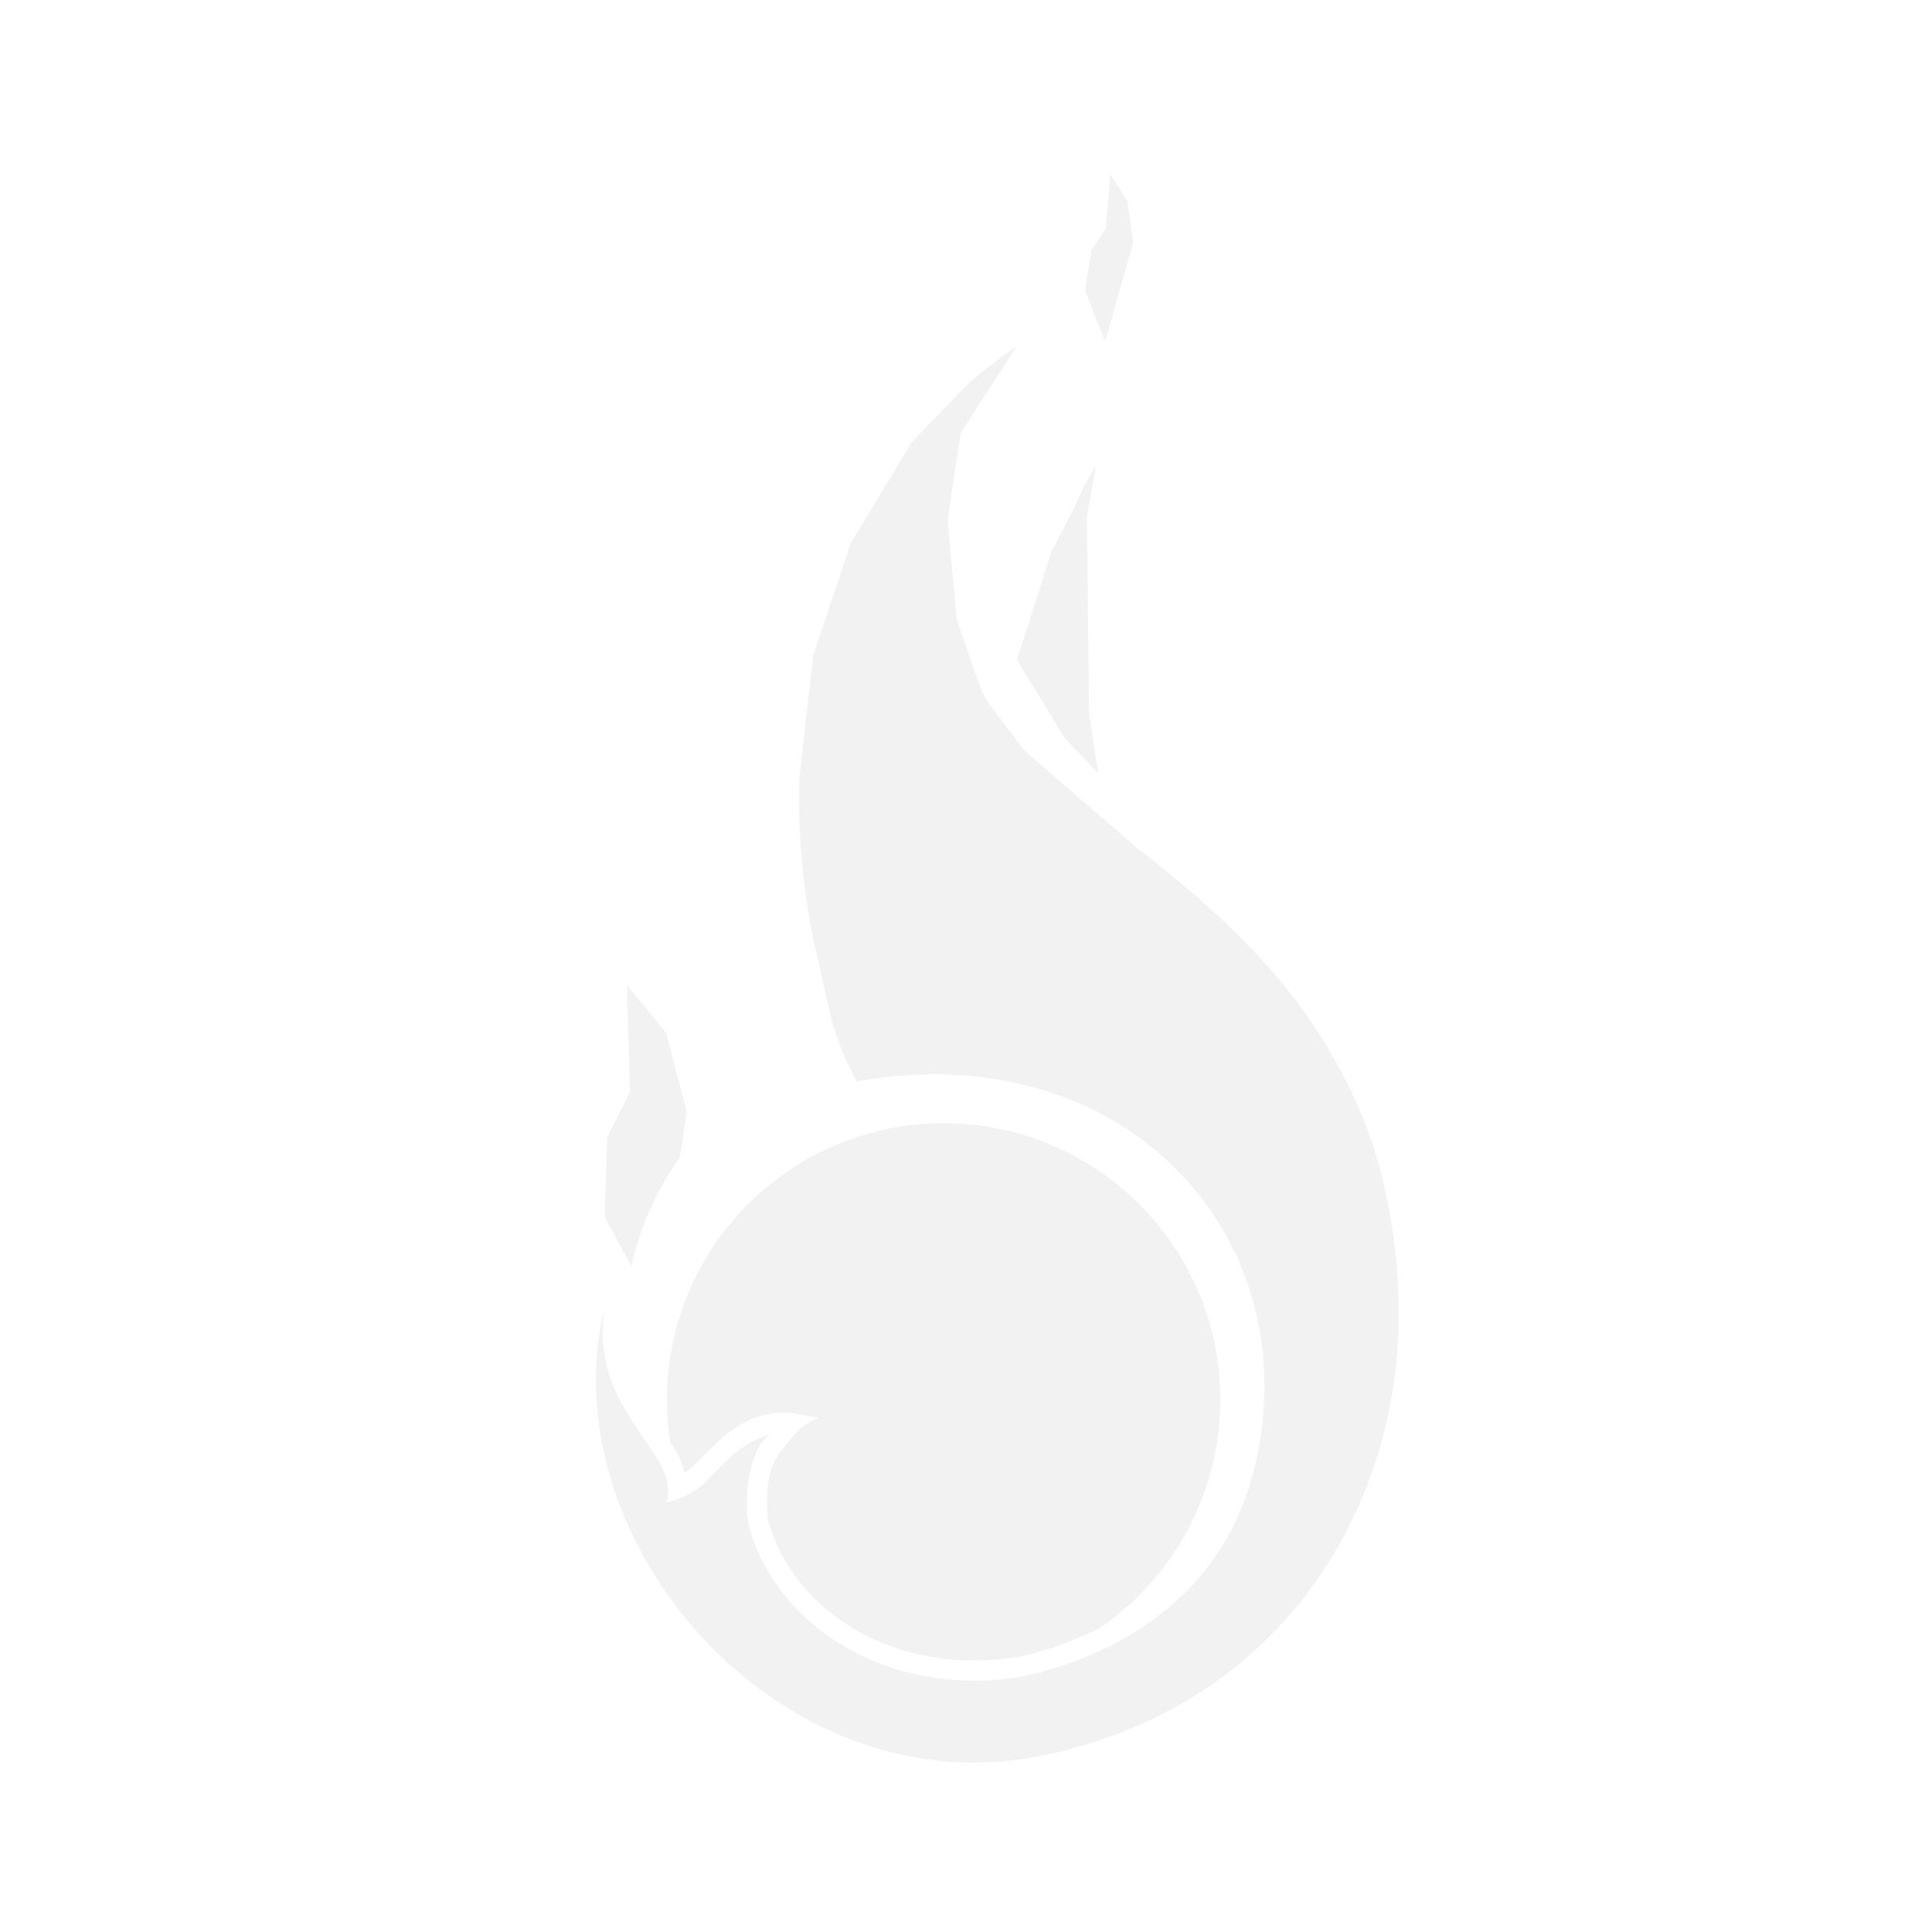
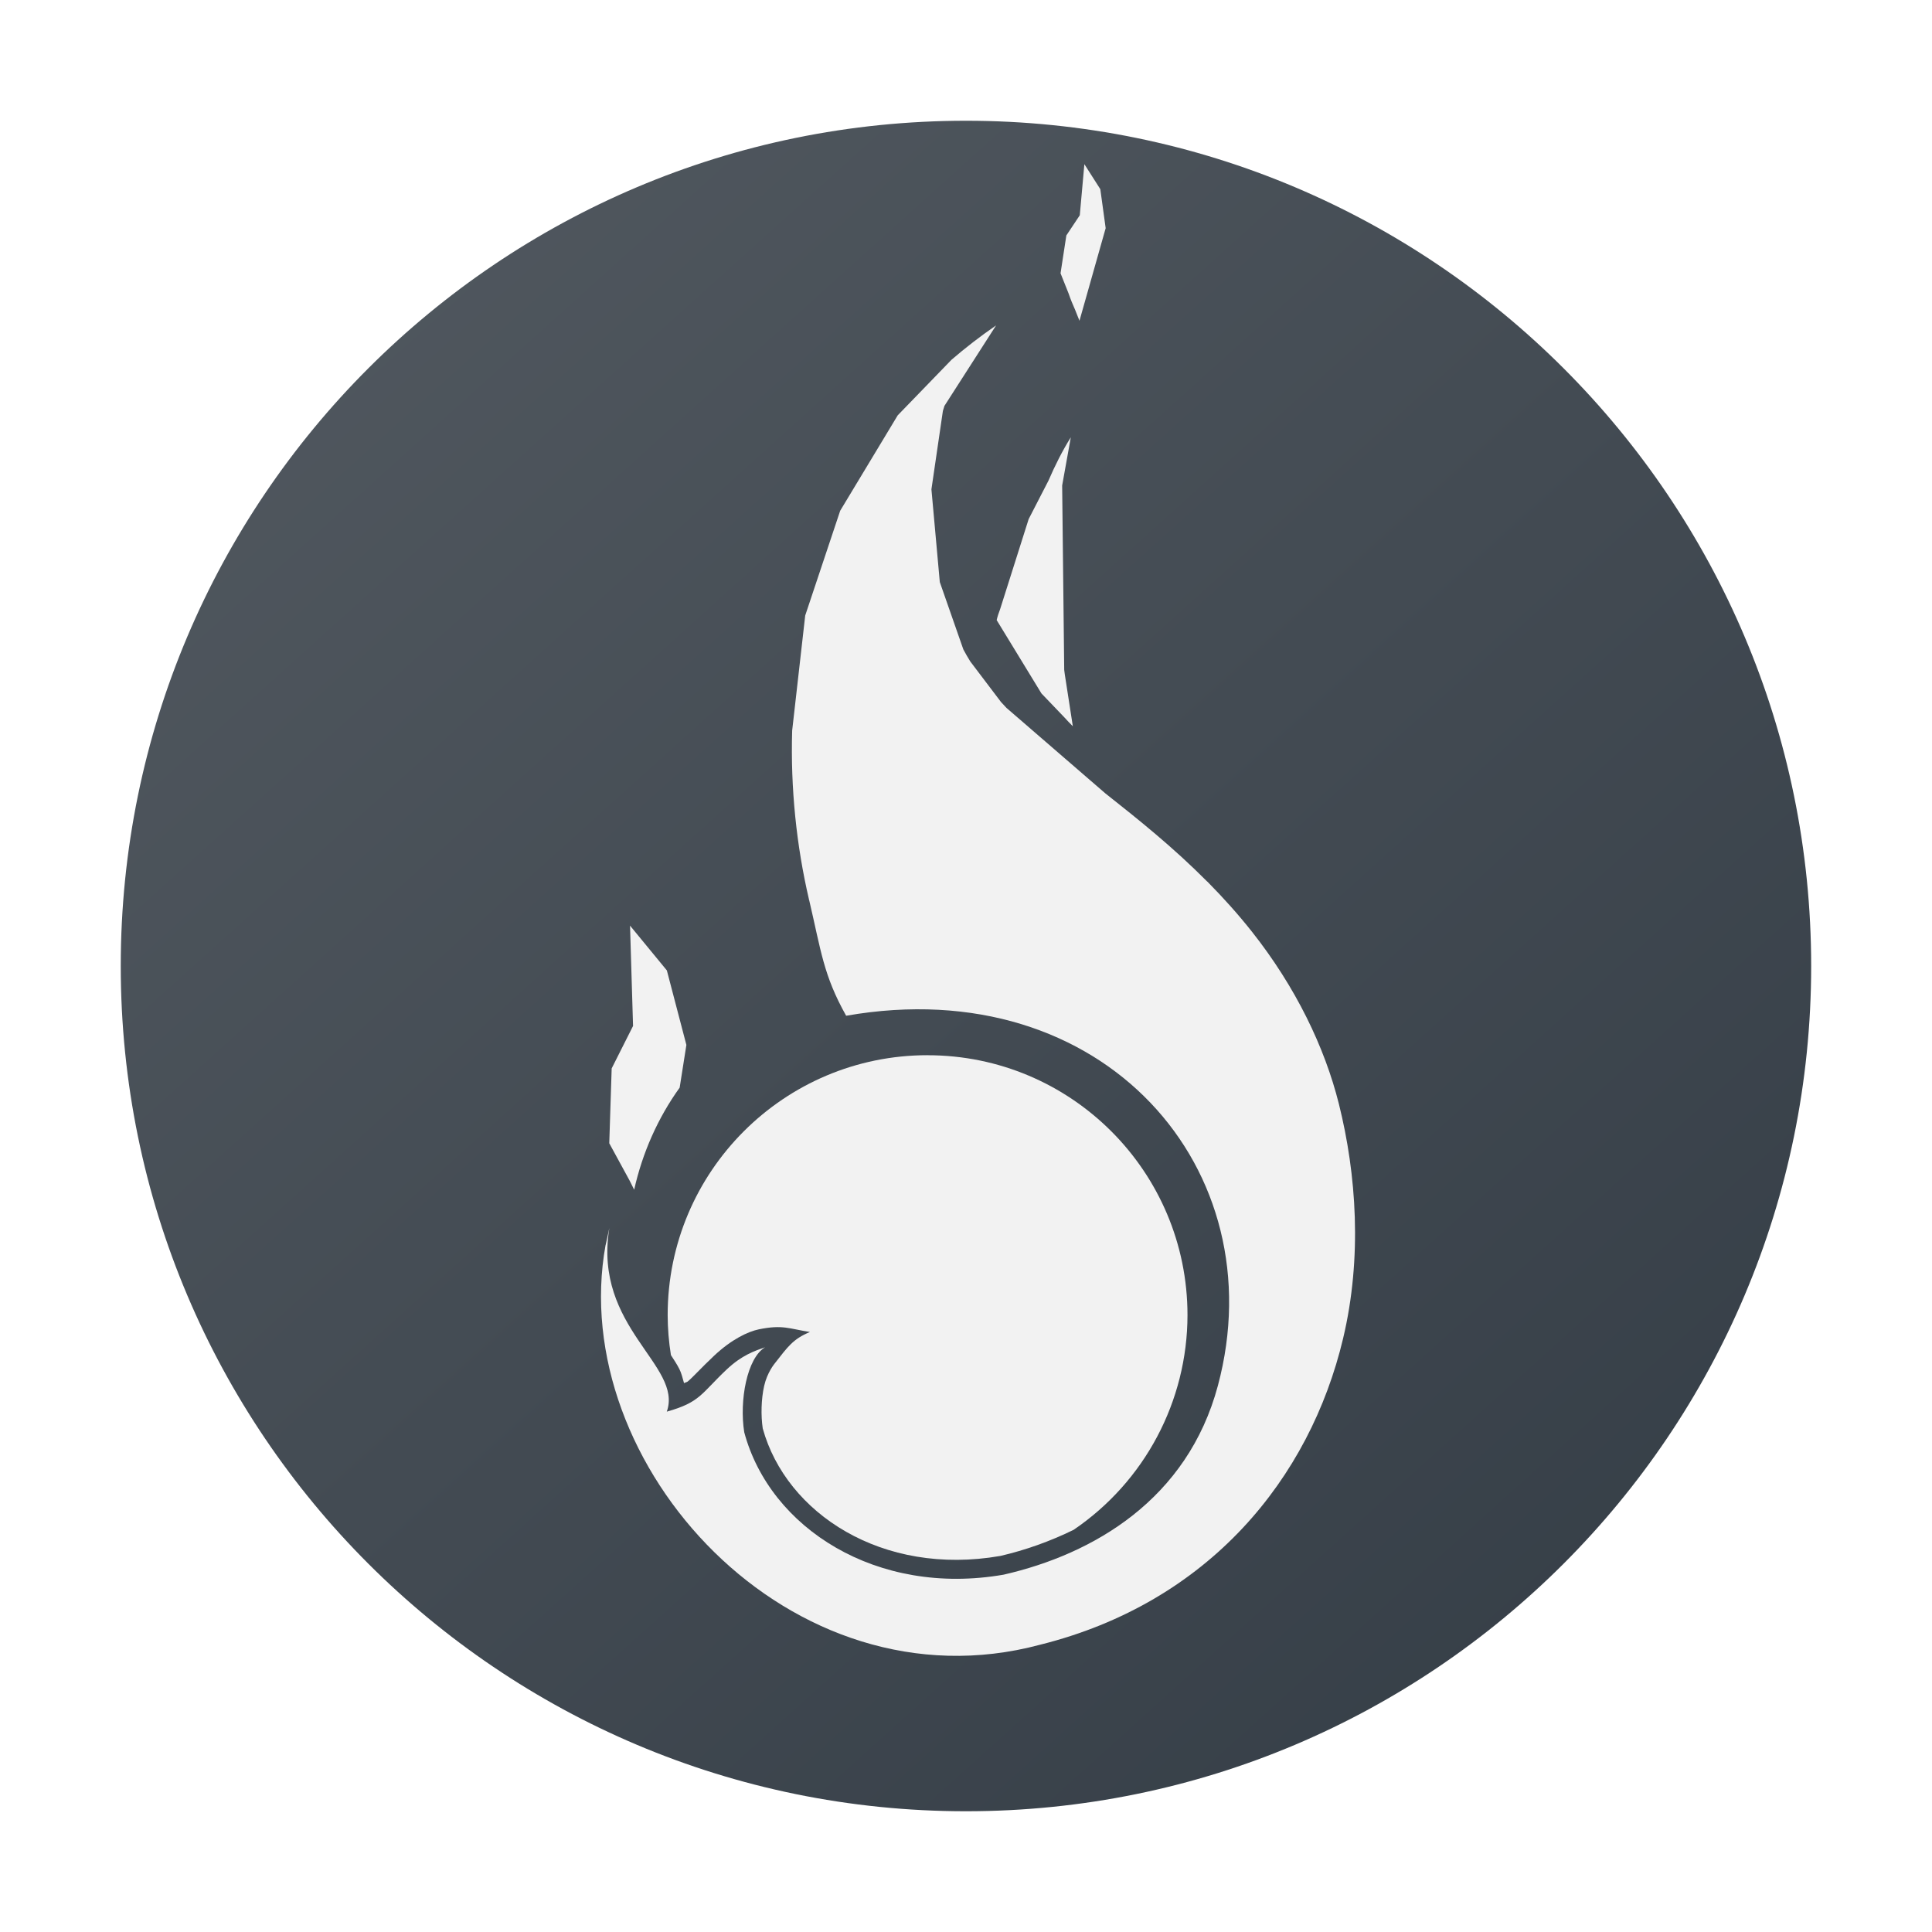
- <svg xmlns="http://www.w3.org/2000/svg" width="48" height="48" viewBox="0 0 12.7 12.7" version="1.1" id="svg2117">
-   <defs id="defs2111" />
-   <g id="layer1" transform="translate(-63.71917,-134.4073)">
-     <path style="opacity:1;fill:#f2f2f2;fill-opacity:1;fill-rule:nonzero;stroke:none;stroke-width:0.03;stroke-linecap:round;stroke-linejoin:round;stroke-miterlimit:4;stroke-dasharray:none;stroke-dashoffset:0;stroke-opacity:1" d="M 70.401,136.684 C 70.29,136.76 70.186,136.841 70.089,136.924 70.089,136.924 70.089,136.924 70.089,136.925 V 136.925 L 70.088,136.925 69.713,137.313 69.31,137.981 69.065,138.714 68.974,139.519 C 68.962,139.923 69.004,140.325 69.092,140.7 L 69.092,140.705 H 69.093 C 69.176,141.062 69.192,141.23 69.352,141.515 71.159,141.198 72.357,142.595 71.953,144.103 71.74,144.899 71.084,145.282 70.454,145.426 69.567,145.58 68.819,145.101 68.639,144.429 68.603,144.207 68.658,143.909 68.785,143.834 68.712,143.86 68.623,143.889 68.516,143.99 68.336,144.159 68.332,144.219 68.097,144.285 68.212,143.961 67.581,143.697 67.695,143.002 67.697,142.986 67.666,143.135 67.669,143.119 67.39,144.655 68.964,146.384 70.709,145.916 71.892,145.621 72.597,144.752 72.83,143.772 72.965,143.206 72.923,142.622 72.801,142.133 72.701,141.734 72.498,141.313 72.192,140.926 72.094,140.802 71.991,140.689 71.887,140.583 L 71.885,140.58 71.876,140.572 C 71.641,140.336 71.398,140.142 71.165,139.957 L 70.474,139.36 C 70.461,139.346 70.449,139.333 70.436,139.319 L 70.221,139.035 C 70.204,139.008 70.188,138.98 70.172,138.951 L 70.008,138.479 69.949,137.83 70.029,137.281 C 70.033,137.27 70.037,137.258 70.04,137.246 Z" id="path1795" />
-     <path style="opacity:1;fill:#f2f2f2;fill-opacity:1;fill-rule:nonzero;stroke:none;stroke-width:0.03;stroke-linecap:round;stroke-linejoin:round;stroke-miterlimit:4;stroke-dasharray:none;stroke-dashoffset:0;stroke-opacity:1" d="M 70.924,137.467 C 70.865,137.562 70.814,137.664 70.768,137.77 L 70.629,138.039 70.429,138.67 C 70.42,138.694 70.411,138.719 70.405,138.746 L 70.719,139.26 70.878,139.427 C 70.898,139.448 70.917,139.469 70.938,139.489 L 70.882,139.127 C 70.881,139.116 70.879,139.106 70.878,139.095 L 70.864,137.805 Z" id="path1793" />
-     <path style="opacity:1;fill:#f2f2f2;fill-opacity:1;fill-rule:nonzero;stroke:none;stroke-width:0.03;stroke-linecap:round;stroke-linejoin:round;stroke-miterlimit:4;stroke-dasharray:none;stroke-dashoffset:0;stroke-opacity:1" d="M 67.84,140.884 67.861,141.586 67.711,141.883 67.694,142.407 67.837,142.67 C 67.848,142.691 67.858,142.712 67.869,142.732 67.926,142.476 68.034,142.231 68.187,142.018 L 68.234,141.719 68.098,141.198 Z" id="path1791" />
-     <path style="opacity:1;fill:#f2f2f2;fill-opacity:1;fill-rule:nonzero;stroke:none;stroke-width:0.028;stroke-linecap:round;stroke-linejoin:round;stroke-miterlimit:4;stroke-dasharray:none;stroke-dashoffset:0;stroke-opacity:1" d="M 69.922,141.791 C 68.917,141.791 68.103,142.605 68.103,143.61 68.103,143.703 68.111,143.797 68.126,143.889 68.146,143.921 68.168,143.953 68.185,143.987 68.2,144.017 68.208,144.052 68.218,144.086 68.223,144.082 68.238,144.079 68.243,144.074 68.282,144.042 68.332,143.984 68.427,143.895 68.55,143.778 68.666,143.725 68.741,143.709 68.909,143.675 68.953,143.705 69.099,143.728 68.98,143.777 68.944,143.831 68.853,143.947 68.85,143.951 68.8,144.011 68.778,144.105 68.758,144.198 68.755,144.312 68.769,144.403 68.933,144.997 69.605,145.439 70.431,145.295 70.606,145.255 70.779,145.193 70.944,145.112 71.442,144.774 71.74,144.212 71.741,143.61 71.741,142.605 70.927,141.791 69.922,141.791 Z" id="path1767" />
-     <path style="opacity:1;fill:#f2f2f2;fill-opacity:1;fill-rule:nonzero;stroke:none;stroke-width:0.03;stroke-linecap:round;stroke-linejoin:round;stroke-miterlimit:4;stroke-dasharray:none;stroke-dashoffset:0;stroke-opacity:1" d="M 71.019,135.555 70.987,135.913 70.893,136.054 70.852,136.319 70.909,136.461 C 70.923,136.503 70.939,136.541 70.954,136.575 L 70.984,136.651 71.051,136.416 C 71.061,136.381 71.071,136.346 71.081,136.309 L 71.168,136.003 71.131,135.73 Z" id="path1797" />
-   </g>
+ <svg xmlns="http://www.w3.org/2000/svg" xmlns:xlink="http://www.w3.org/1999/xlink" width="48" height="48" version="1.1" viewBox="0 0 48 48" id="svg49">
+   <defs id="defs31">
+     <linearGradient id="a">
+       <stop stop-color="#232629" offset="0" id="stop2" />
+       <stop stop-opacity="0" offset="1" id="stop4" />
+     </linearGradient>
+     <linearGradient id="j" x1="10.692" x2="34.026" y1="14.134" y2="29.068" gradientTransform="matrix(0.9899767,0,0,1.010968,1.865848,3.793769)" gradientUnits="userSpaceOnUse">
+       <stop stop-color="#349cd2" offset="0" id="stop7" />
+       <stop stop-color="#2694d9" offset=".74" id="stop9" />
+       <stop stop-color="#0e6daa" offset="1" id="stop11" />
+     </linearGradient>
+     <linearGradient id="k" x1="21.274" x2="27.447" y1="291.3" y2="287.35" gradientTransform="matrix(3.741601,0,0,3.820996,-67.14802,-1083.174)" gradientUnits="userSpaceOnUse">
+       <stop stop-color="#1d99f3" offset="0" id="stop14" />
+       <stop stop-color="#3daee9" offset="1" id="stop16" />
+     </linearGradient>
+     <linearGradient id="l" x1="27.447" x2="25.966" y1="289.76" y2="289.76" gradientTransform="matrix(3.741601,0,0,3.820996,-67.14802,-1083.174)" gradientUnits="userSpaceOnUse">
+       <stop stop-color="#1881ce" offset="0" id="stop19" />
+       <stop stop-color="#2980b9" offset="1" id="stop21" />
+     </linearGradient>
+     <linearGradient id="b" x1="1.058" x2="11.642" y1="285.08" y2="296.22" gradientTransform="matrix(3.968479,0,0,3.770198,-1.199841,-1071.812)" gradientUnits="userSpaceOnUse">
+       <stop stop-color="#535a61" offset="0" id="stop24" />
+       <stop stop-color="#333c45" offset="1" id="stop26" />
+     </linearGradient>
+     <linearGradient id="h" x1="3.456" x2="9.315" y1="287.76" y2="293.61" gradientUnits="userSpaceOnUse" xlink:href="#a" gradientTransform="matrix(3.968479,0,0,3.968629,-1.199841,-1129.488)" />
+     <linearGradient id="i" x1="7.864" x2="11.642" y1="288.34" y2="292.11" gradientUnits="userSpaceOnUse" xlink:href="#a" gradientTransform="matrix(3.968479,0,0,3.968629,-1.199841,-1129.488)" />
+   </defs>
+   <rect x="3" y="3" width="41.998" height="42" rx="20.999" ry="21" fill="url(#b)" id="rect33" style="fill:url(#b);stroke-width:3.969" />
+   <path style="fill:#f2f2f2;fill-opacity:1;fill-rule:nonzero;stroke:none;stroke-width:0.105;stroke-linecap:round;stroke-linejoin:round;stroke-miterlimit:4;stroke-dasharray:none;stroke-dashoffset:0;stroke-opacity:1" d="m 24.747,8.085 c -0.396,0.272 -0.764,0.558 -1.108,0.854 -1.98e-4,2.488e-4 -5.32e-4,4.616e-4 -7.2e-4,7.095e-4 v 2.493e-4 l -0.002,0.002 -1.333,1.377 -1.429,2.37 -0.869,2.603 -0.324,2.858 c -0.043,1.436 0.107,2.864 0.417,4.194 l 0.002,0.018 h 0.003 c 0.297,1.266 0.353,1.864 0.919,2.874 6.418,-1.125 10.671,3.835 9.236,9.19 -0.757,2.825 -3.088,4.185 -5.323,4.696 -3.15,0.548 -5.806,-1.153 -6.445,-3.539 -0.125,-0.787 0.069,-1.845 0.519,-2.111 -0.26,0.091 -0.576,0.195 -0.955,0.552 -0.638,0.602 -0.654,0.814 -1.488,1.048 0.408,-1.15 -1.833,-2.086 -1.428,-4.554 0.009,-0.057 -0.101,0.473 -0.093,0.414 -0.987,5.453 4.598,11.591 10.795,9.931 4.199,-1.048 6.702,-4.131 7.529,-7.611 0.478,-2.01 0.33,-4.082 -0.104,-5.821 -0.354,-1.417 -1.076,-2.911 -2.162,-4.284 -0.348,-0.44 -0.711,-0.842 -1.081,-1.217 l -0.009,-0.011 -0.032,-0.028 C 29.15,21.054 28.286,20.362 27.458,19.708 l -2.452,-2.12 c -0.046,-0.049 -0.091,-0.097 -0.136,-0.146 l -0.763,-1.007 c -0.061,-0.098 -0.118,-0.198 -0.173,-0.3 l -0.585,-1.674 -0.208,-2.304 0.285,-1.949 c 0.012,-0.042 0.026,-0.083 0.039,-0.125 z" id="path1795" />
+   <path style="fill:#f2f2f2;fill-opacity:1;fill-rule:nonzero;stroke:none;stroke-width:0.105;stroke-linecap:round;stroke-linejoin:round;stroke-miterlimit:4;stroke-dasharray:none;stroke-dashoffset:0;stroke-opacity:1" d="m 26.604,10.865 c -0.211,0.337 -0.392,0.699 -0.555,1.076 l -0.492,0.955 -0.71,2.241 c -0.033,0.086 -0.063,0.174 -0.085,0.269 l 1.113,1.823 0.568,0.593 c 0.068,0.075 0.137,0.149 0.211,0.221 l -0.199,-1.286 c -0.005,-0.038 -0.01,-0.076 -0.015,-0.114 l -0.051,-4.581 z" id="path1793" />
+   <path style="fill:#f2f2f2;fill-opacity:1;fill-rule:nonzero;stroke:none;stroke-width:0.105;stroke-linecap:round;stroke-linejoin:round;stroke-miterlimit:4;stroke-dasharray:none;stroke-dashoffset:0;stroke-opacity:1" d="m 15.653,22.997 0.075,2.493 -0.531,1.054 -0.06,1.86 0.508,0.932 c 0.036,0.076 0.074,0.15 0.111,0.222 0.203,-0.91 0.586,-1.78 1.13,-2.536 l 0.167,-1.061 -0.485,-1.851 z" id="path1791" />
+   <path style="fill:#f2f2f2;fill-opacity:1;fill-rule:nonzero;stroke:none;stroke-width:0.101;stroke-linecap:round;stroke-linejoin:round;stroke-miterlimit:4;stroke-dasharray:none;stroke-dashoffset:0;stroke-opacity:1" d="m 23.046,26.216 c -3.567,0 -6.458,2.891 -6.458,6.458 0.001,0.332 0.028,0.664 0.081,0.993 0.073,0.113 0.148,0.225 0.209,0.345 0.054,0.106 0.082,0.231 0.117,0.352 0.02,-0.014 0.071,-0.025 0.09,-0.04 0.139,-0.116 0.316,-0.32 0.653,-0.638 0.438,-0.413 0.847,-0.603 1.115,-0.659 0.595,-0.122 0.754,-0.014 1.27,0.066 -0.421,0.174 -0.55,0.366 -0.874,0.78 -0.011,0.014 -0.189,0.228 -0.264,0.561 -0.074,0.327 -0.083,0.734 -0.035,1.055 0.584,2.111 2.971,3.678 5.902,3.168 0.62,-0.143 1.236,-0.362 1.822,-0.649 1.767,-1.2 2.826,-3.197 2.829,-5.333 0,-3.567 -2.891,-6.458 -6.458,-6.458 z" id="path1767" />
+   <path style="fill:#f2f2f2;fill-opacity:1;fill-rule:nonzero;stroke:none;stroke-width:0.105;stroke-linecap:round;stroke-linejoin:round;stroke-miterlimit:4;stroke-dasharray:none;stroke-dashoffset:0;stroke-opacity:1" d="m 26.941,4.079 -0.114,1.269 -0.334,0.502 -0.144,0.94 0.201,0.504 c 0.05,0.149 0.108,0.283 0.162,0.406 l 0.107,0.269 0.237,-0.836 c 0.036,-0.125 0.072,-0.249 0.107,-0.379 L 27.47,5.669 27.337,4.7 Z" id="path1797" />
</svg>
